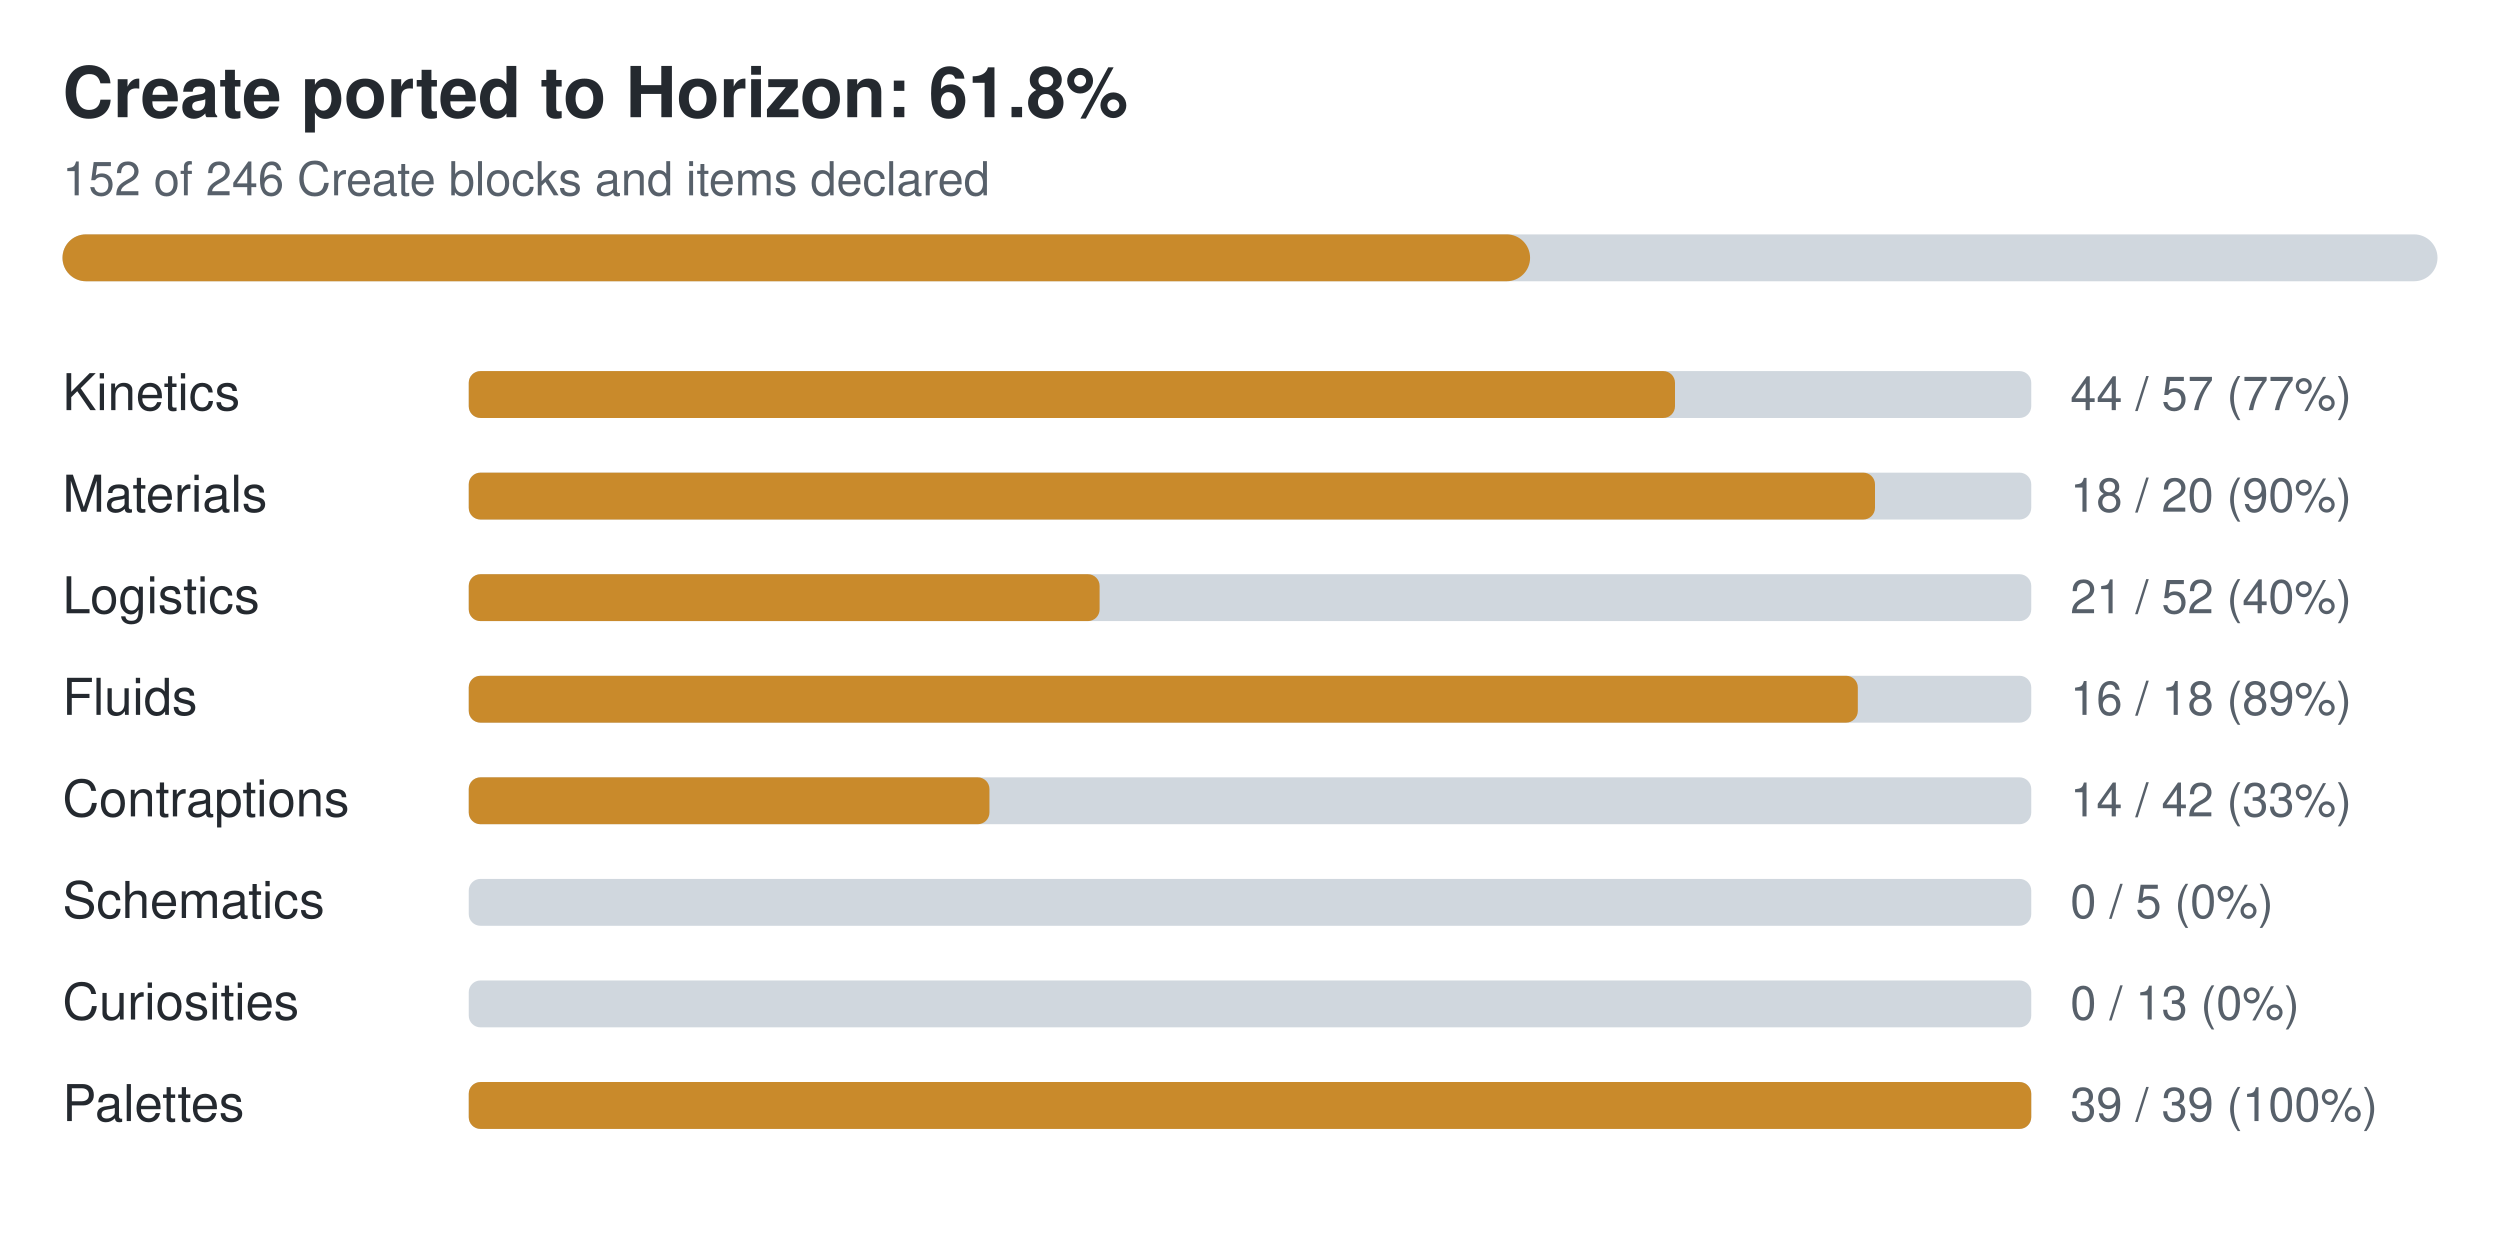
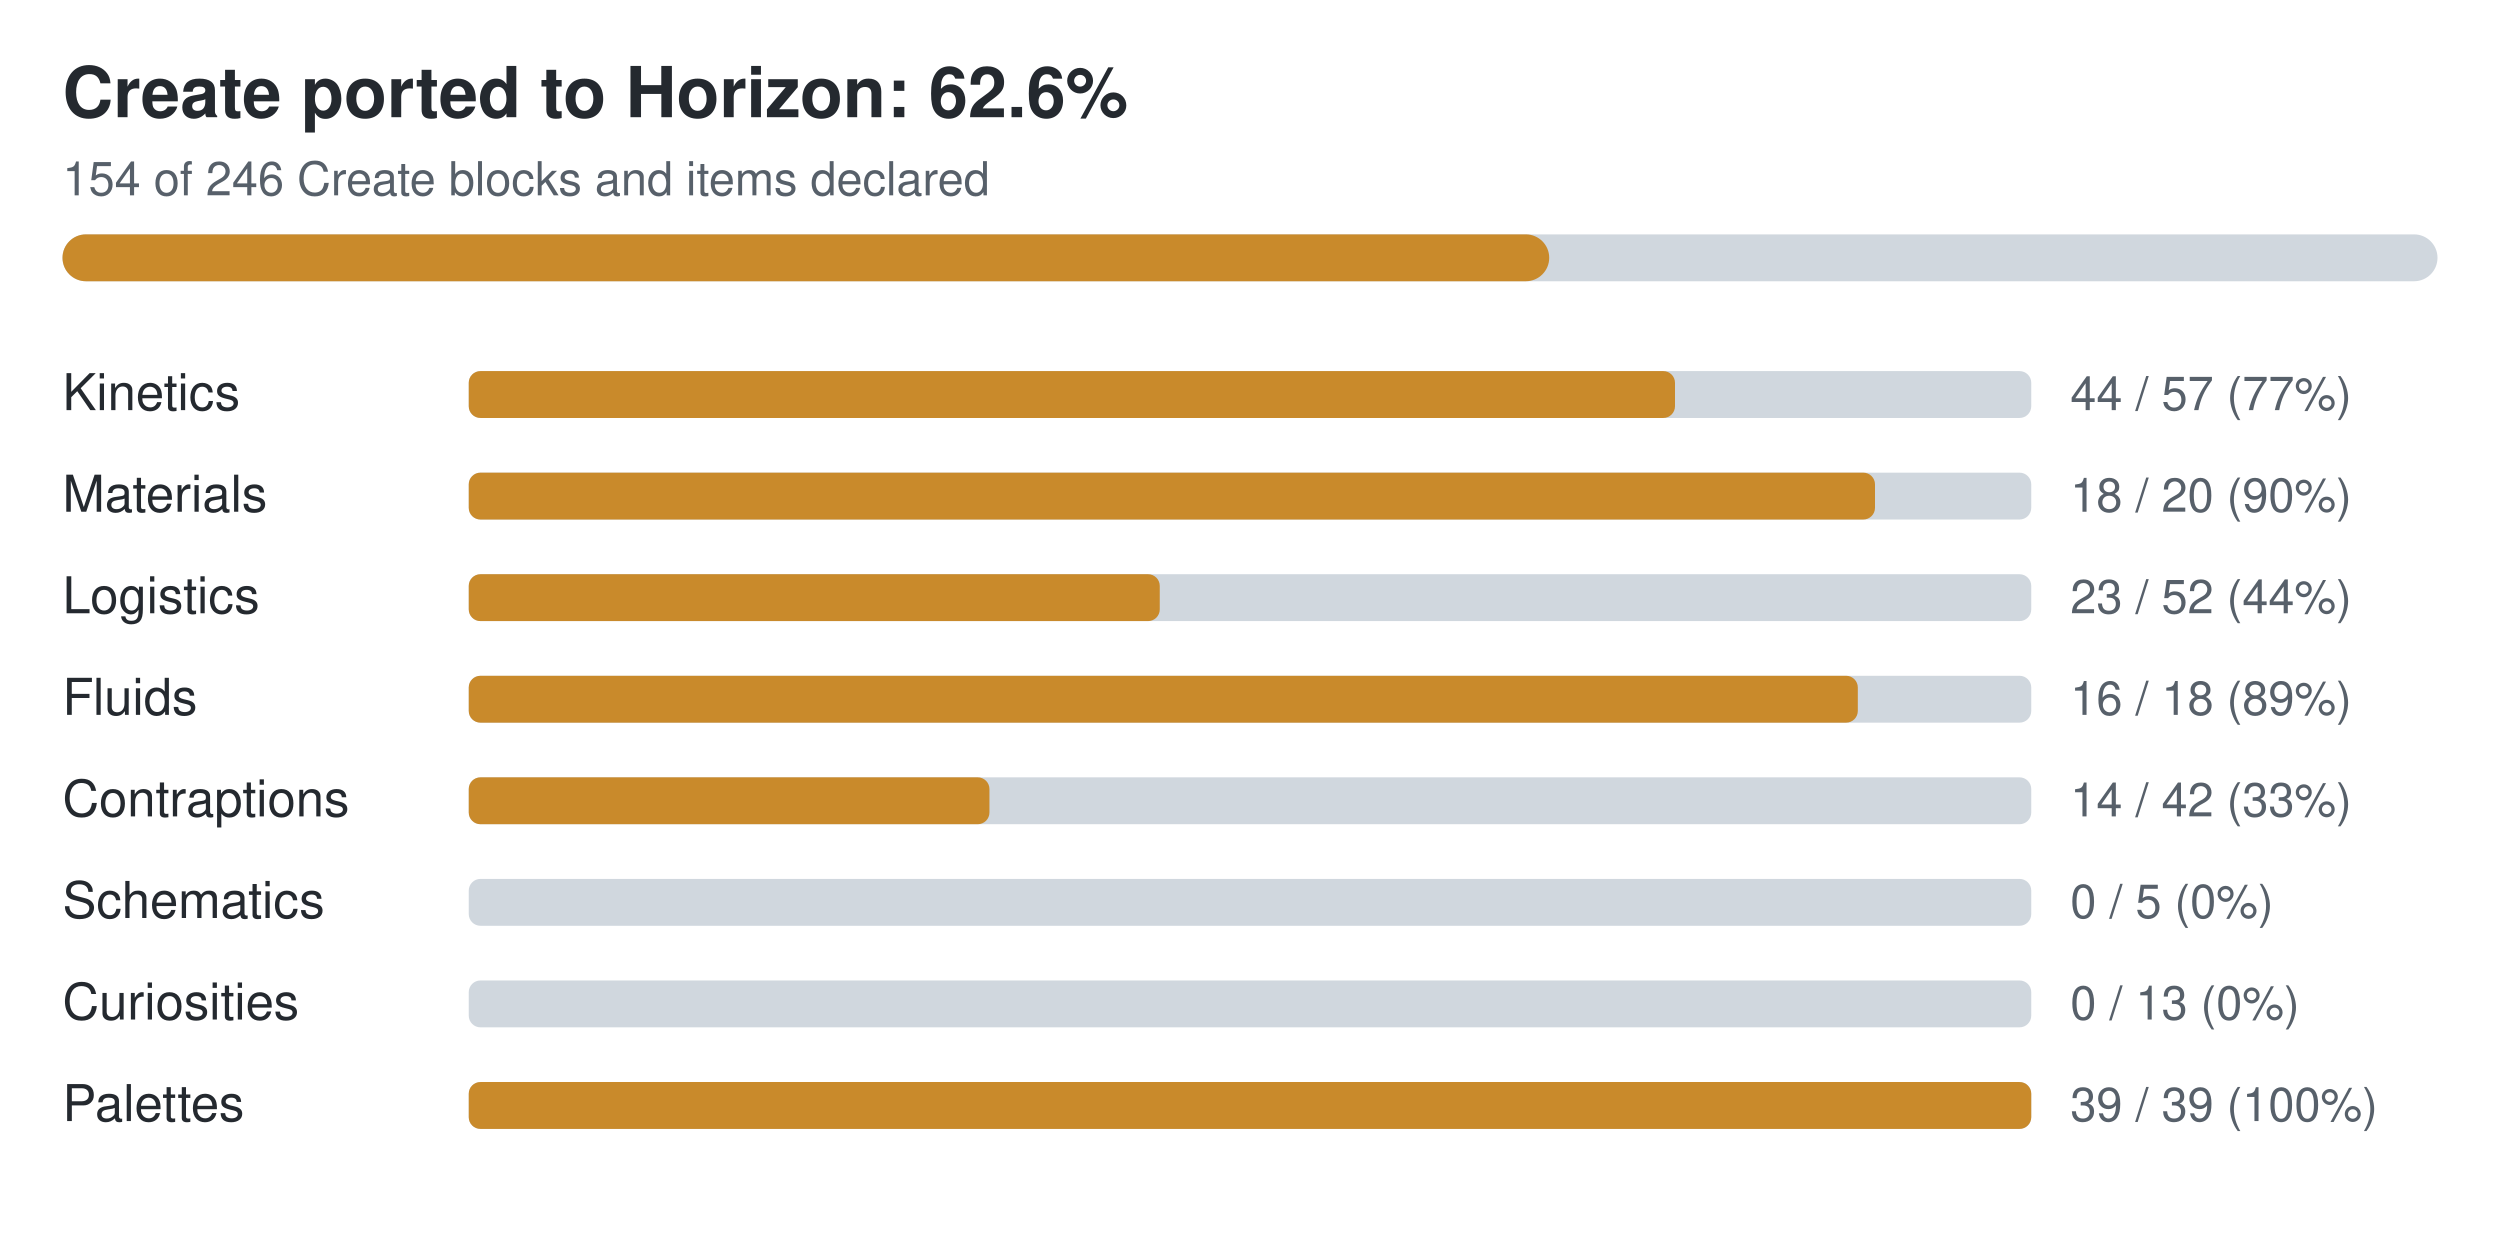
<svg xmlns="http://www.w3.org/2000/svg" width="640" height="316" viewBox="0 0 640 316" font-family="-apple-system,Segoe UI,Helvetica,Arial,sans-serif">
  <style>.t{fill:#24292f}.m{fill:#57606a}.track{fill:#d0d7de}.fill{fill:#c98a2b}@media (prefers-color-scheme:dark){.t{fill:#e6edf3}.m{fill:#8d96a0}.track{fill:#30363d}.fill{fill:#e3a64a}}</style>
-   <text class="t" x="16" y="30" font-size="18" font-weight="600">Create ported to Horizon: 61.8%</text>
-   <text class="m" x="16" y="50" font-size="12">152 of 246 Create blocks and items declared</text>
+   <text class="t" x="16" y="30" font-size="18" font-weight="600">Create ported to Horizon: 62.6%</text>
+   <text class="m" x="16" y="50" font-size="12">154 of 246 Create blocks and items declared</text>
  <rect class="track" x="16" y="60" width="608" height="12" rx="6" />
-   <rect class="fill" x="16" y="60" width="375.7" height="12" rx="6" />
+   <rect class="fill" x="16" y="60" width="380.6" height="12" rx="6" />
  <text class="t" x="16" y="105" font-size="13">Kinetics</text>
  <rect class="track" x="120" y="95" width="400" height="12" rx="3" />
  <rect class="fill" x="120" y="95" width="308.8" height="12" rx="3" />
  <text class="m" x="530" y="105" font-size="12">44 / 57  (77%)</text>
  <text class="t" x="16" y="131" font-size="13">Materials</text>
  <rect class="track" x="120" y="121" width="400" height="12" rx="3" />
  <rect class="fill" x="120" y="121" width="360.0" height="12" rx="3" />
  <text class="m" x="530" y="131" font-size="12">18 / 20  (90%)</text>
  <text class="t" x="16" y="157" font-size="13">Logistics</text>
  <rect class="track" x="120" y="147" width="400" height="12" rx="3" />
-   <rect class="fill" x="120" y="147" width="161.5" height="12" rx="3" />
-   <text class="m" x="530" y="157" font-size="12">21 / 52  (40%)</text>
+   <rect class="fill" x="120" y="147" width="176.9" height="12" rx="3" />
+   <text class="m" x="530" y="157" font-size="12">23 / 52  (44%)</text>
  <text class="t" x="16" y="183" font-size="13">Fluids</text>
  <rect class="track" x="120" y="173" width="400" height="12" rx="3" />
  <rect class="fill" x="120" y="173" width="355.6" height="12" rx="3" />
  <text class="m" x="530" y="183" font-size="12">16 / 18  (89%)</text>
  <text class="t" x="16" y="209" font-size="13">Contraptions</text>
  <rect class="track" x="120" y="199" width="400" height="12" rx="3" />
  <rect class="fill" x="120" y="199" width="133.3" height="12" rx="3" />
  <text class="m" x="530" y="209" font-size="12">14 / 42  (33%)</text>
  <text class="t" x="16" y="235" font-size="13">Schematics</text>
  <rect class="track" x="120" y="225" width="400" height="12" rx="3" />
  <text class="m" x="530" y="235" font-size="12">0 / 5  (0%)</text>
  <text class="t" x="16" y="261" font-size="13">Curiosities</text>
  <rect class="track" x="120" y="251" width="400" height="12" rx="3" />
  <text class="m" x="530" y="261" font-size="12">0 / 13  (0%)</text>
  <text class="t" x="16" y="287" font-size="13">Palettes</text>
  <rect class="track" x="120" y="277" width="400" height="12" rx="3" />
  <rect class="fill" x="120" y="277" width="400.0" height="12" rx="3" />
  <text class="m" x="530" y="287" font-size="12">39 / 39  (100%)</text>
</svg>
